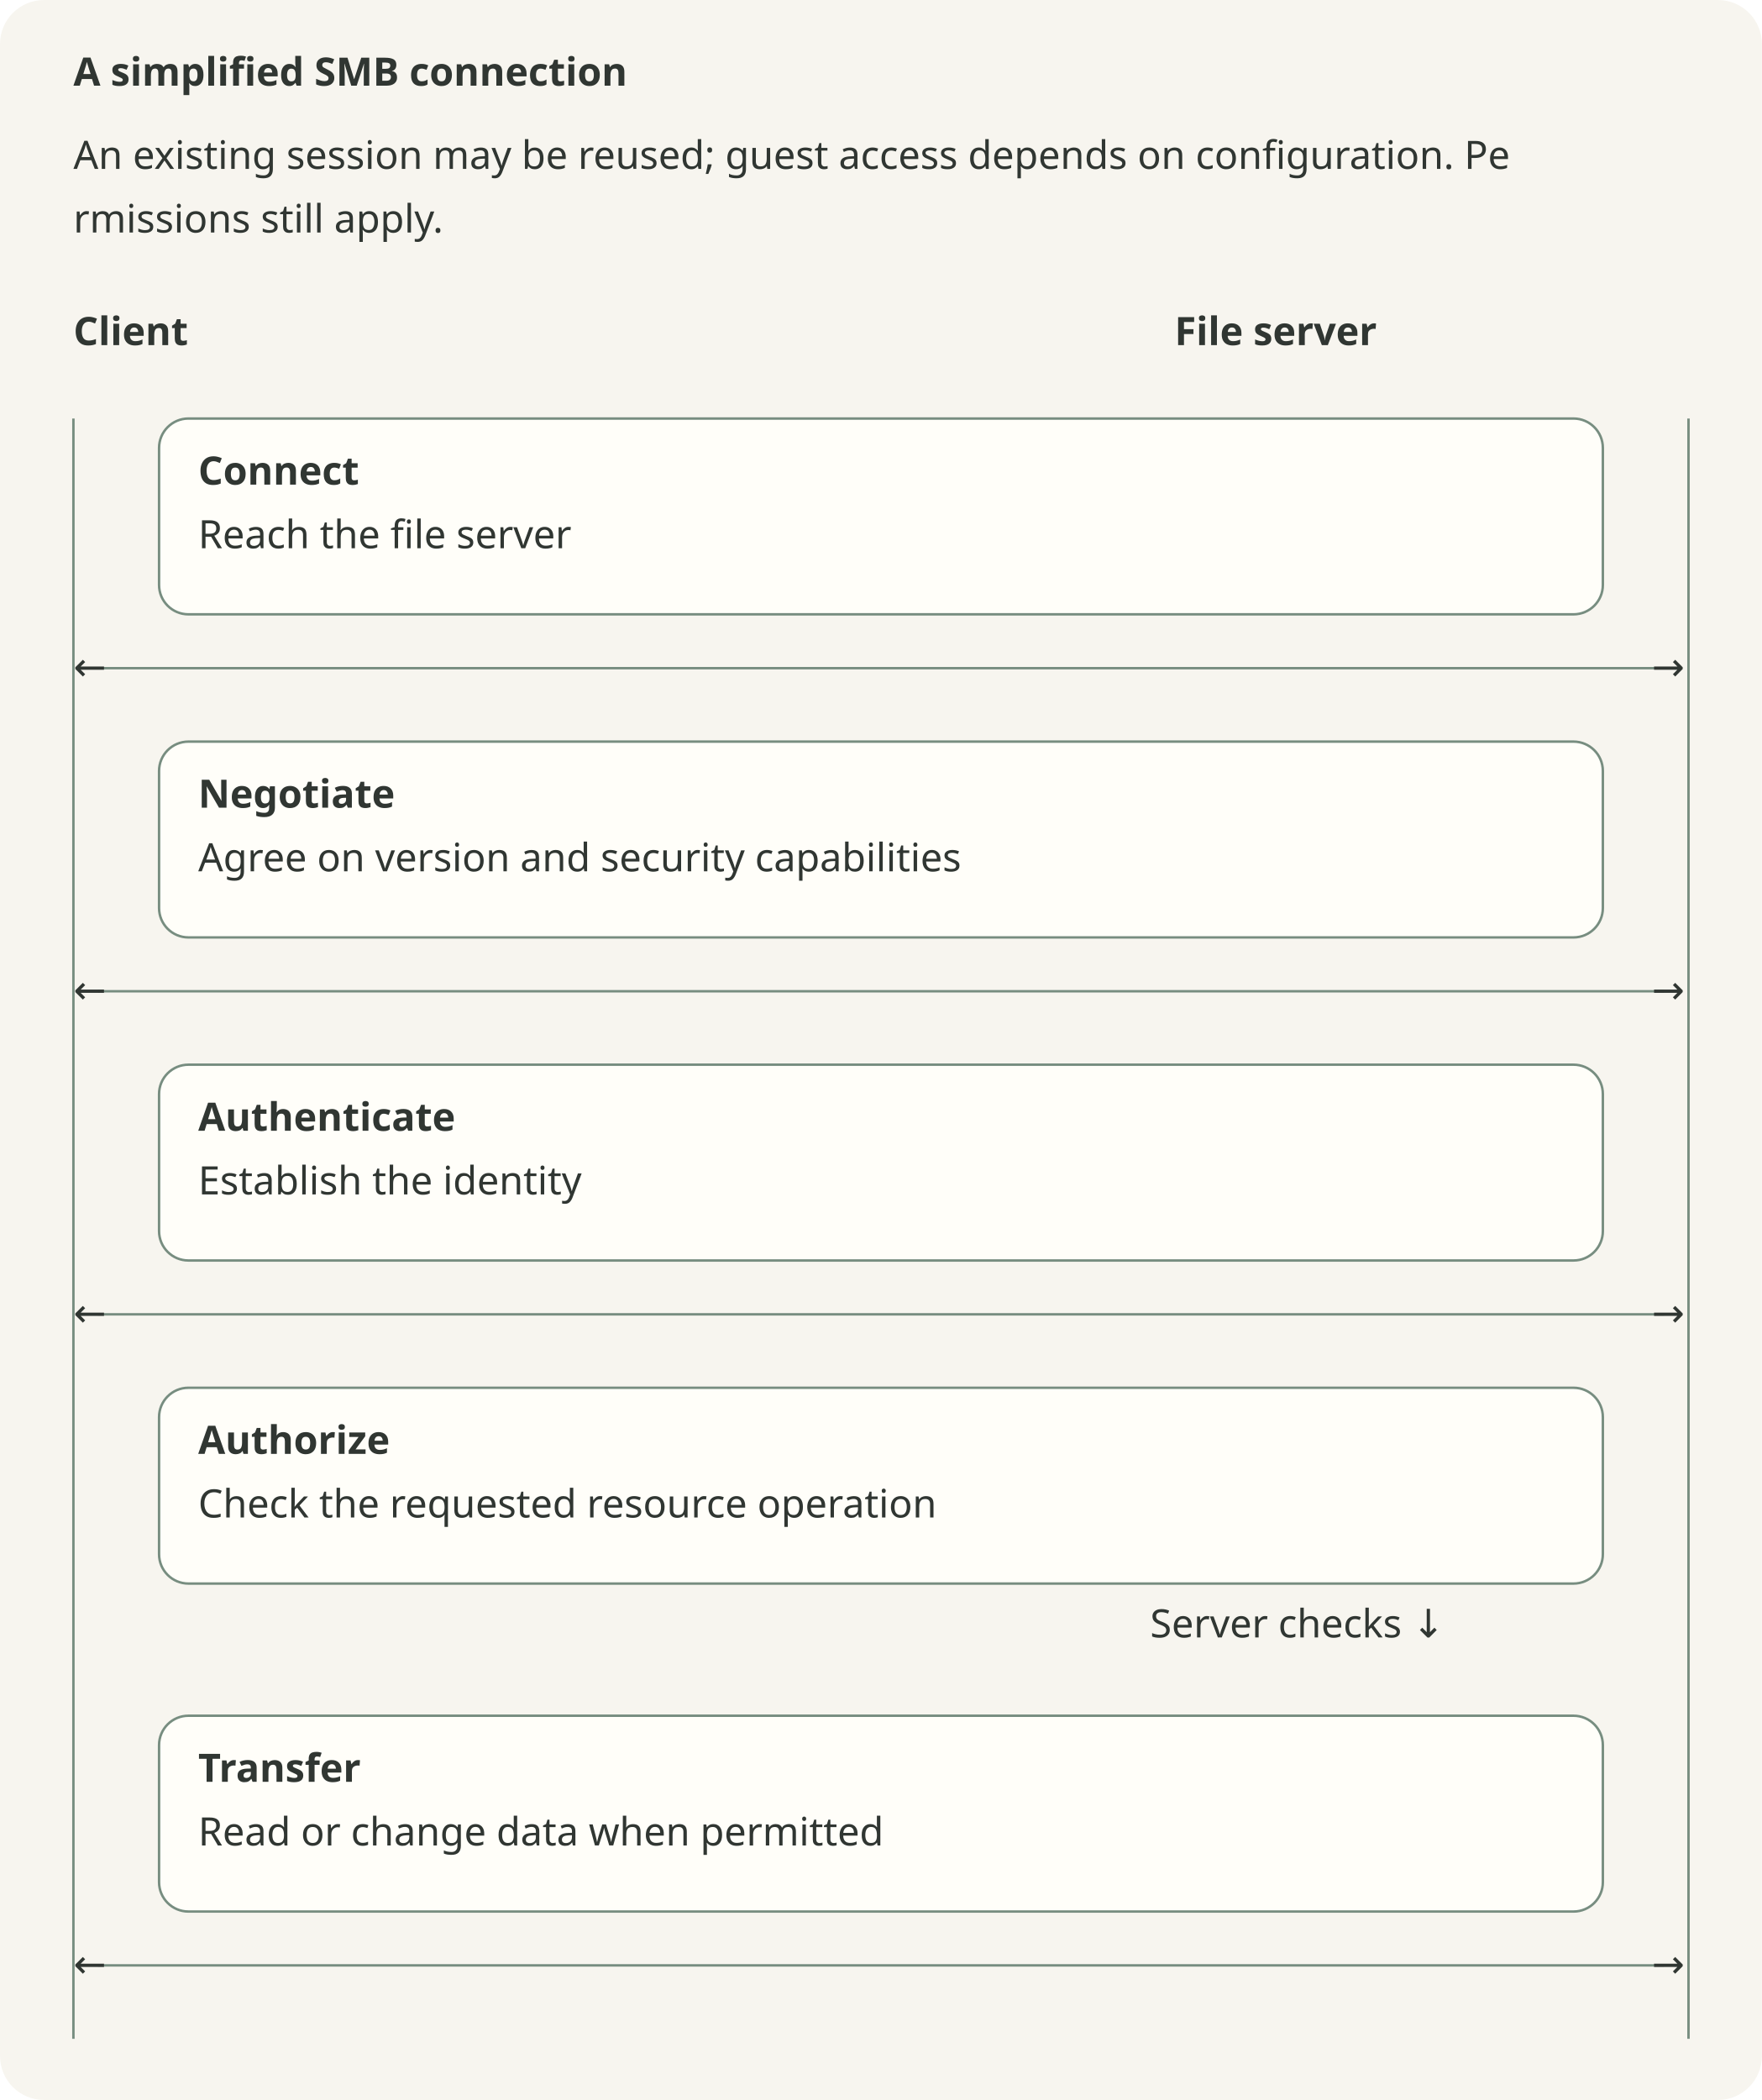
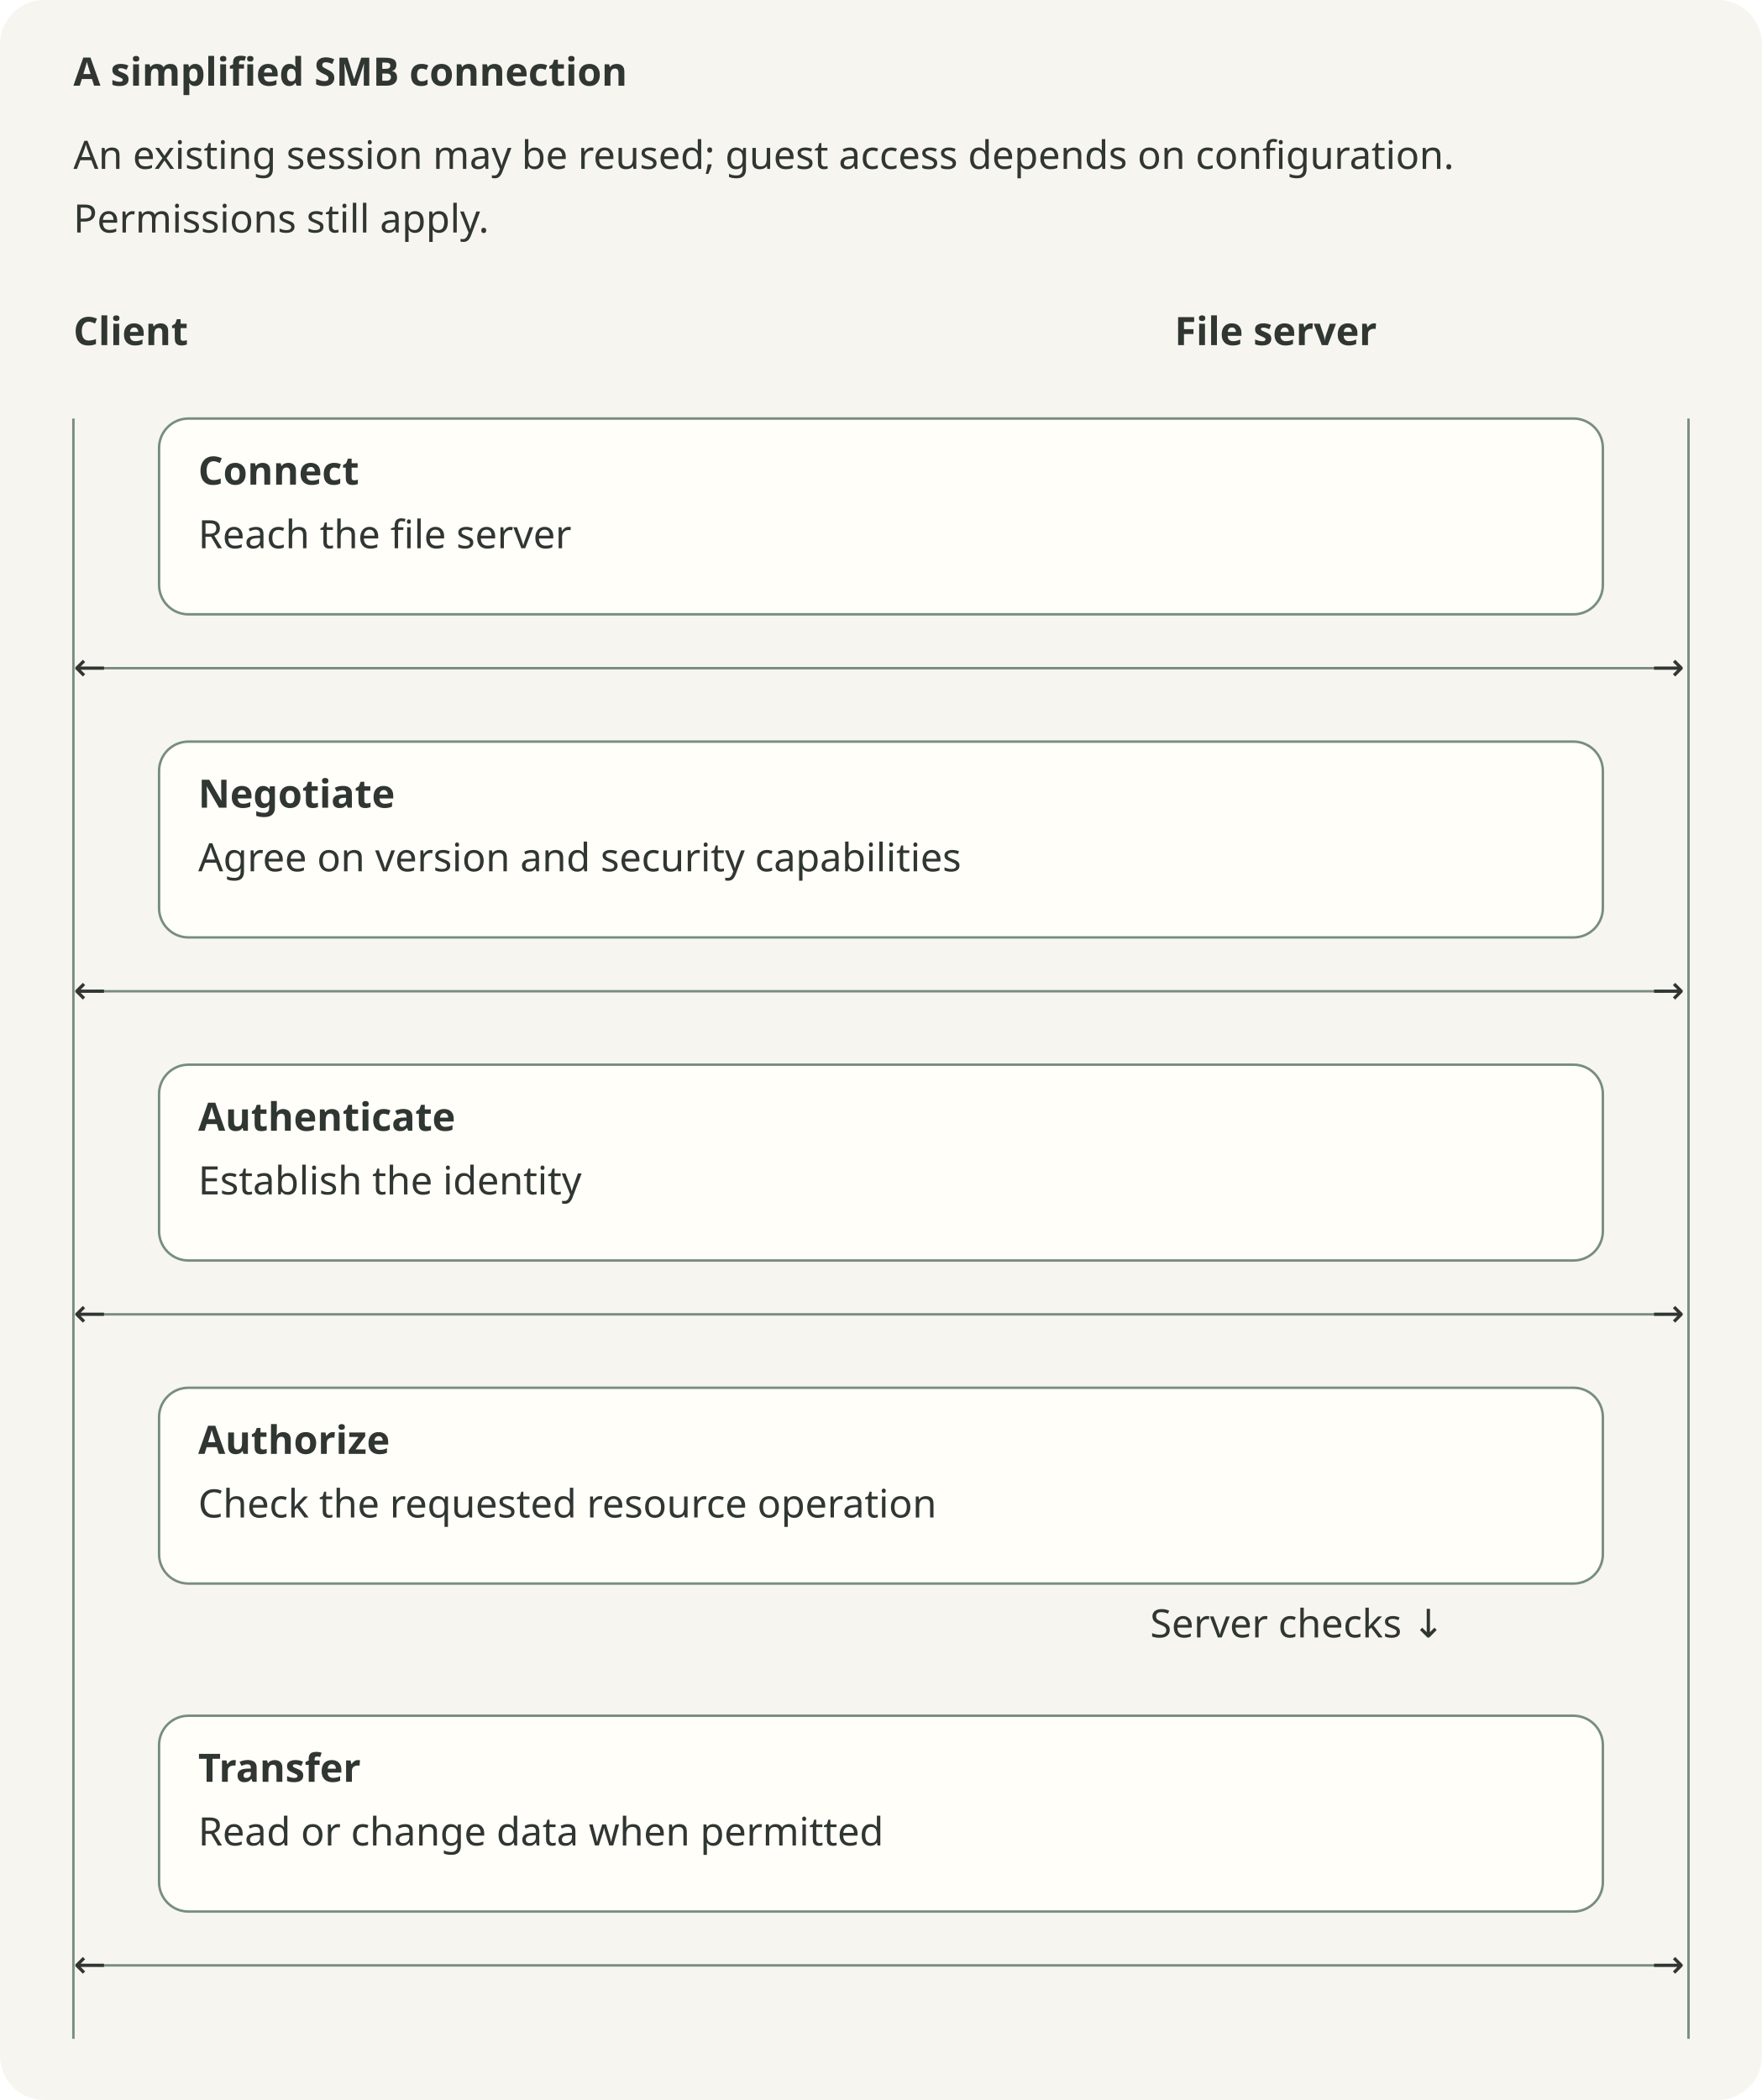
<svg xmlns="http://www.w3.org/2000/svg" width="720" height="858" viewBox="0 0 720 858" role="img" aria-labelledby="title desc">
  <rect width="720" height="858" rx="18" fill="#f7f5ef" />
  <g font-family="sans-serif" fill="#303632">
    <text x="30" y="35" font-size="16" font-weight="650">A simplified SMB connection</text>
-     <text x="30" y="69" font-size="16" font-weight="400">An existing session may be reused; guest access depends on configuration. Pe</text>
-     <text x="30" y="95" font-size="16" font-weight="400">rmissions still apply.</text>
+     <text x="30" y="69" font-size="16" font-weight="400">An existing session may be reused; guest access depends on configuration.</text>
+     <text x="30" y="95" font-size="16" font-weight="400">Permissions still apply.</text>
    <text x="30" y="141" font-size="16" font-weight="650">Client</text>
    <text x="480" y="141" font-size="16" font-weight="650">File server</text>
    <rect x="65" y="171" width="590" height="80" rx="12" fill="#fffef9" stroke="#778d80" />
    <text x="81" y="198" font-size="16" font-weight="650">Connect</text>
    <text x="81" y="224" font-size="16" font-weight="400">Reach the file server</text>
    <path d="M40 273H680" stroke="#778d80" />
    <text x="30" y="278" font-size="16" font-weight="400">←</text>
    <text x="675" y="278" font-size="16" font-weight="400">→</text>
    <rect x="65" y="303" width="590" height="80" rx="12" fill="#fffef9" stroke="#778d80" />
    <text x="81" y="330" font-size="16" font-weight="650">Negotiate</text>
    <text x="81" y="356" font-size="16" font-weight="400">Agree on version and security capabilities</text>
    <path d="M40 405H680" stroke="#778d80" />
    <text x="30" y="410" font-size="16" font-weight="400">←</text>
    <text x="675" y="410" font-size="16" font-weight="400">→</text>
    <rect x="65" y="435" width="590" height="80" rx="12" fill="#fffef9" stroke="#778d80" />
    <text x="81" y="462" font-size="16" font-weight="650">Authenticate</text>
    <text x="81" y="488" font-size="16" font-weight="400">Establish the identity</text>
    <path d="M40 537H680" stroke="#778d80" />
    <text x="30" y="542" font-size="16" font-weight="400">←</text>
    <text x="675" y="542" font-size="16" font-weight="400">→</text>
    <rect x="65" y="567" width="590" height="80" rx="12" fill="#fffef9" stroke="#778d80" />
    <text x="81" y="594" font-size="16" font-weight="650">Authorize</text>
    <text x="81" y="620" font-size="16" font-weight="400">Check the requested resource operation</text>
    <text x="470" y="669" font-size="16" font-weight="400">Server checks ↓</text>
    <rect x="65" y="701" width="590" height="80" rx="12" fill="#fffef9" stroke="#778d80" />
    <text x="81" y="728" font-size="16" font-weight="650">Transfer</text>
    <text x="81" y="754" font-size="16" font-weight="400">Read or change data when permitted</text>
    <path d="M40 803H680" stroke="#778d80" />
    <text x="30" y="808" font-size="16" font-weight="400">←</text>
    <text x="675" y="808" font-size="16" font-weight="400">→</text>
    <path d="M30 171V833M690 171V833" fill="none" stroke="#778d80" />
  </g>
</svg>
